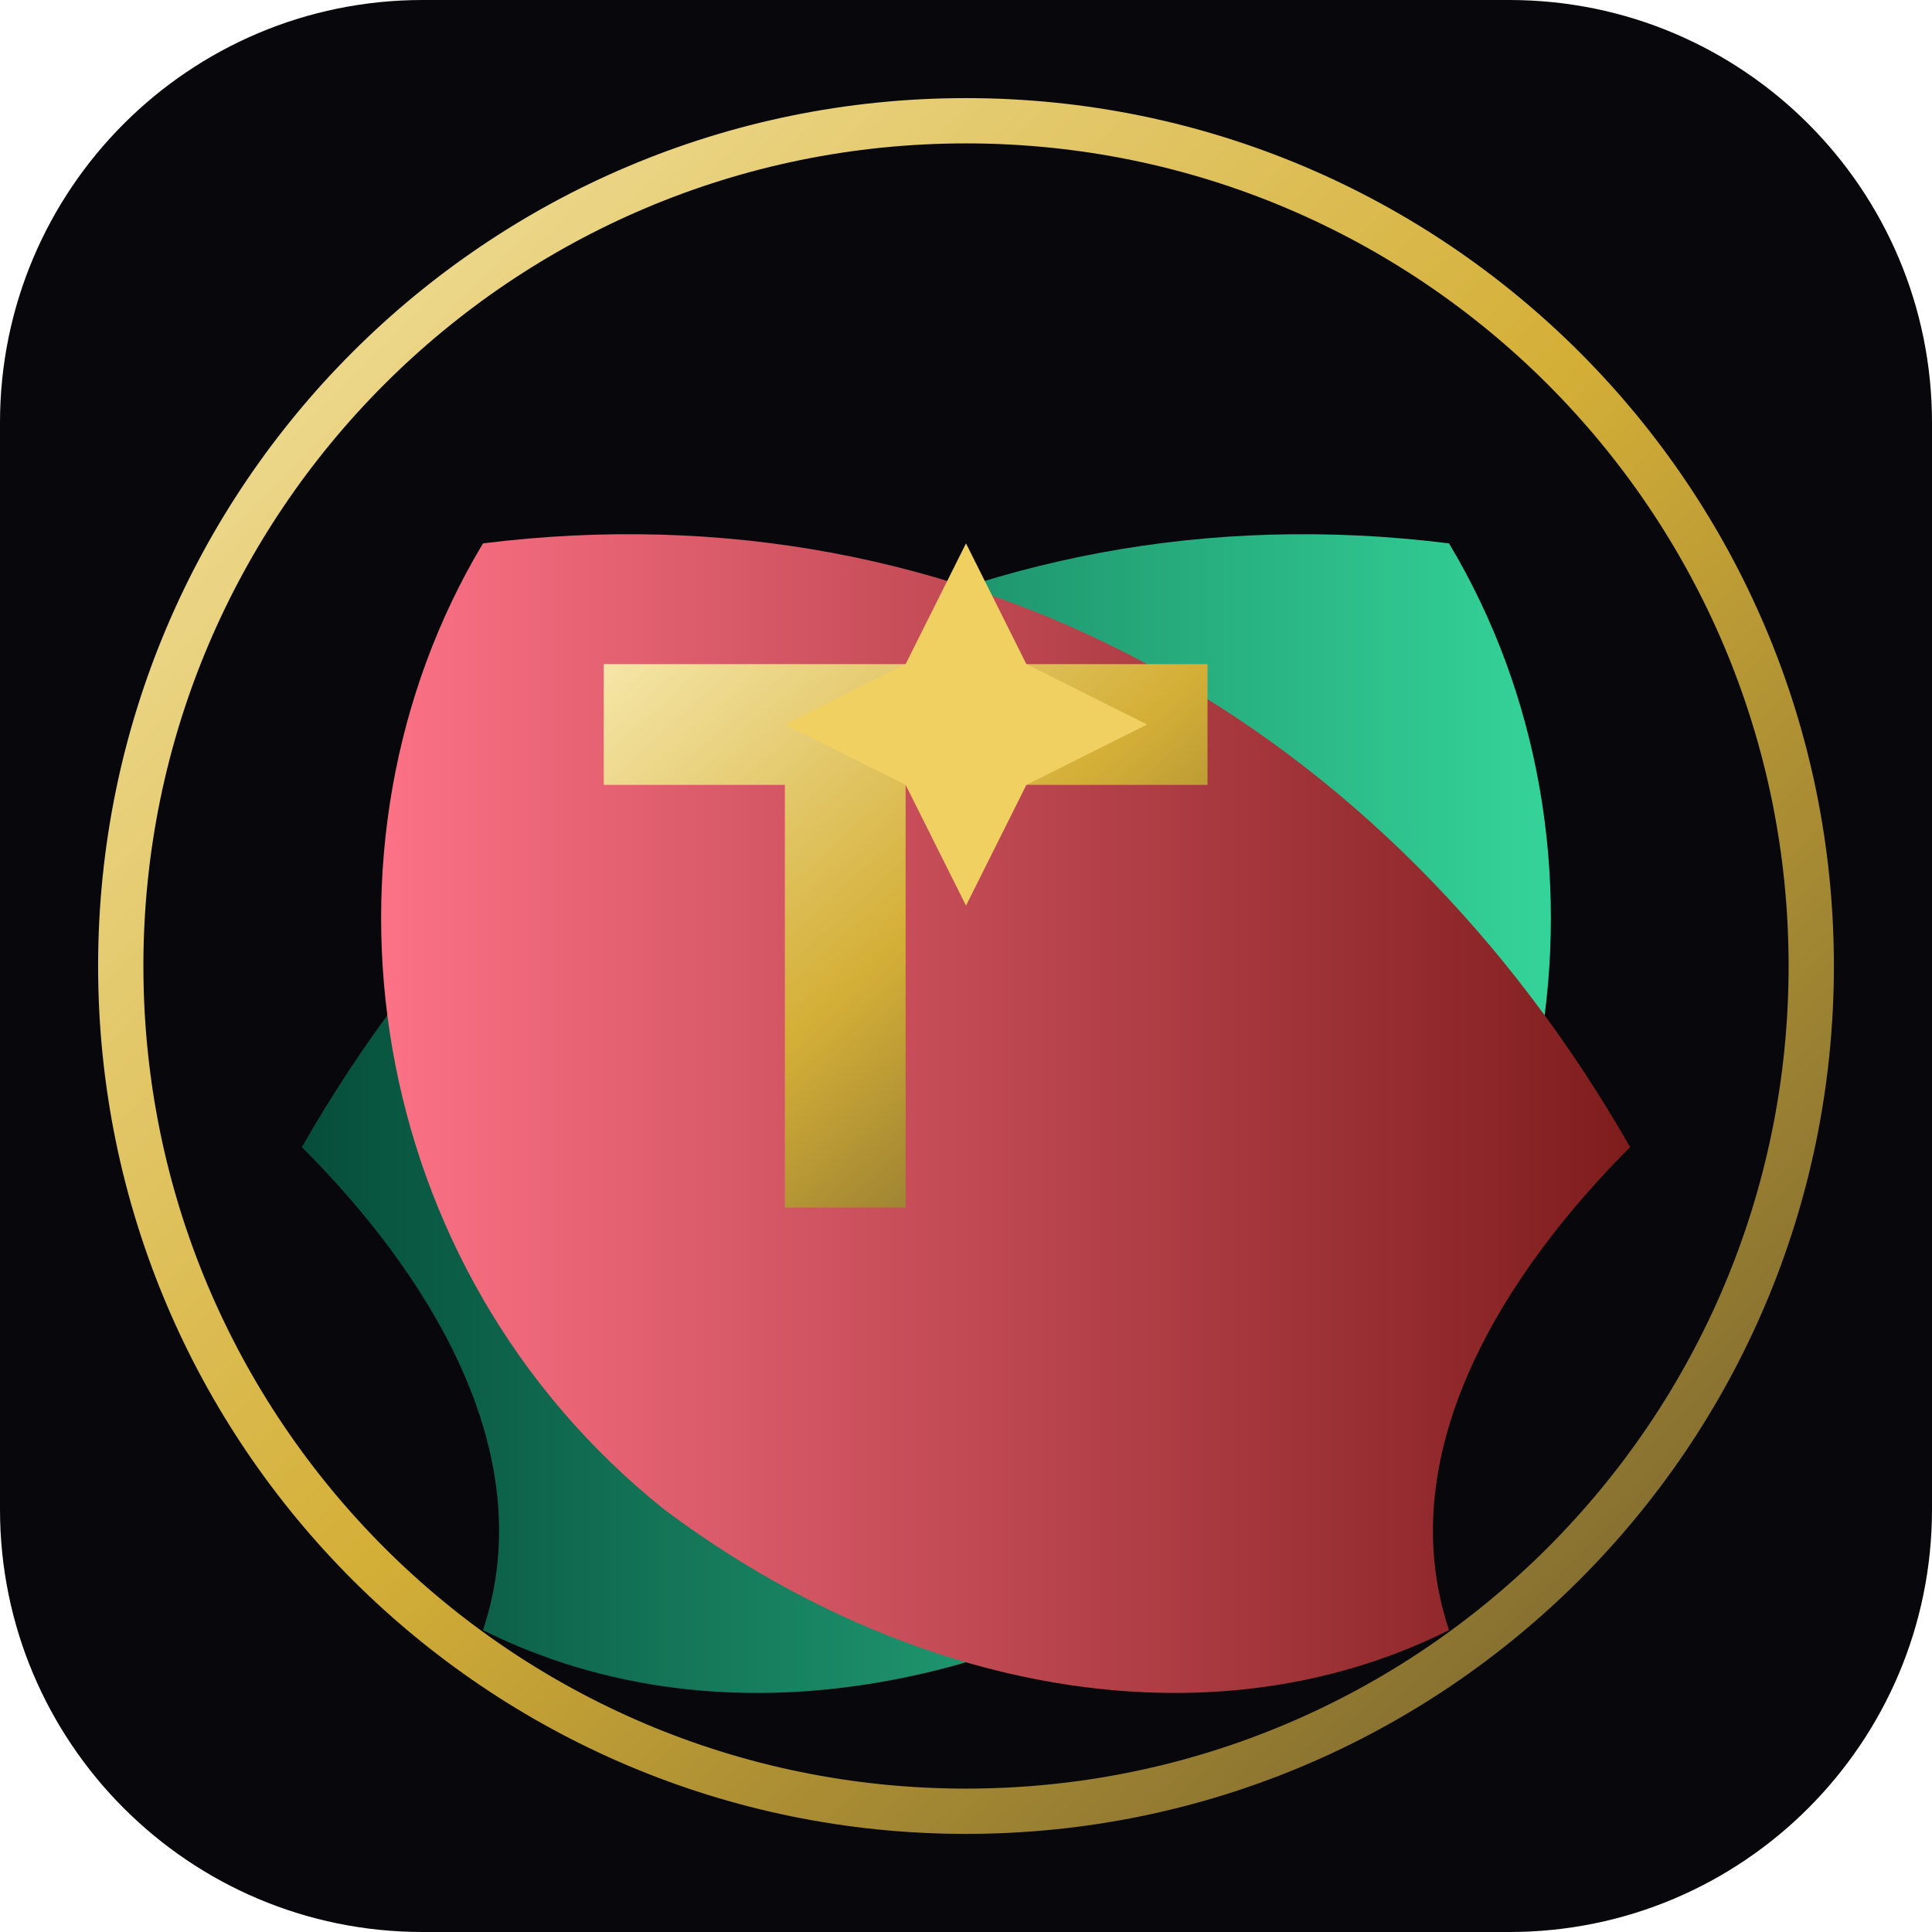
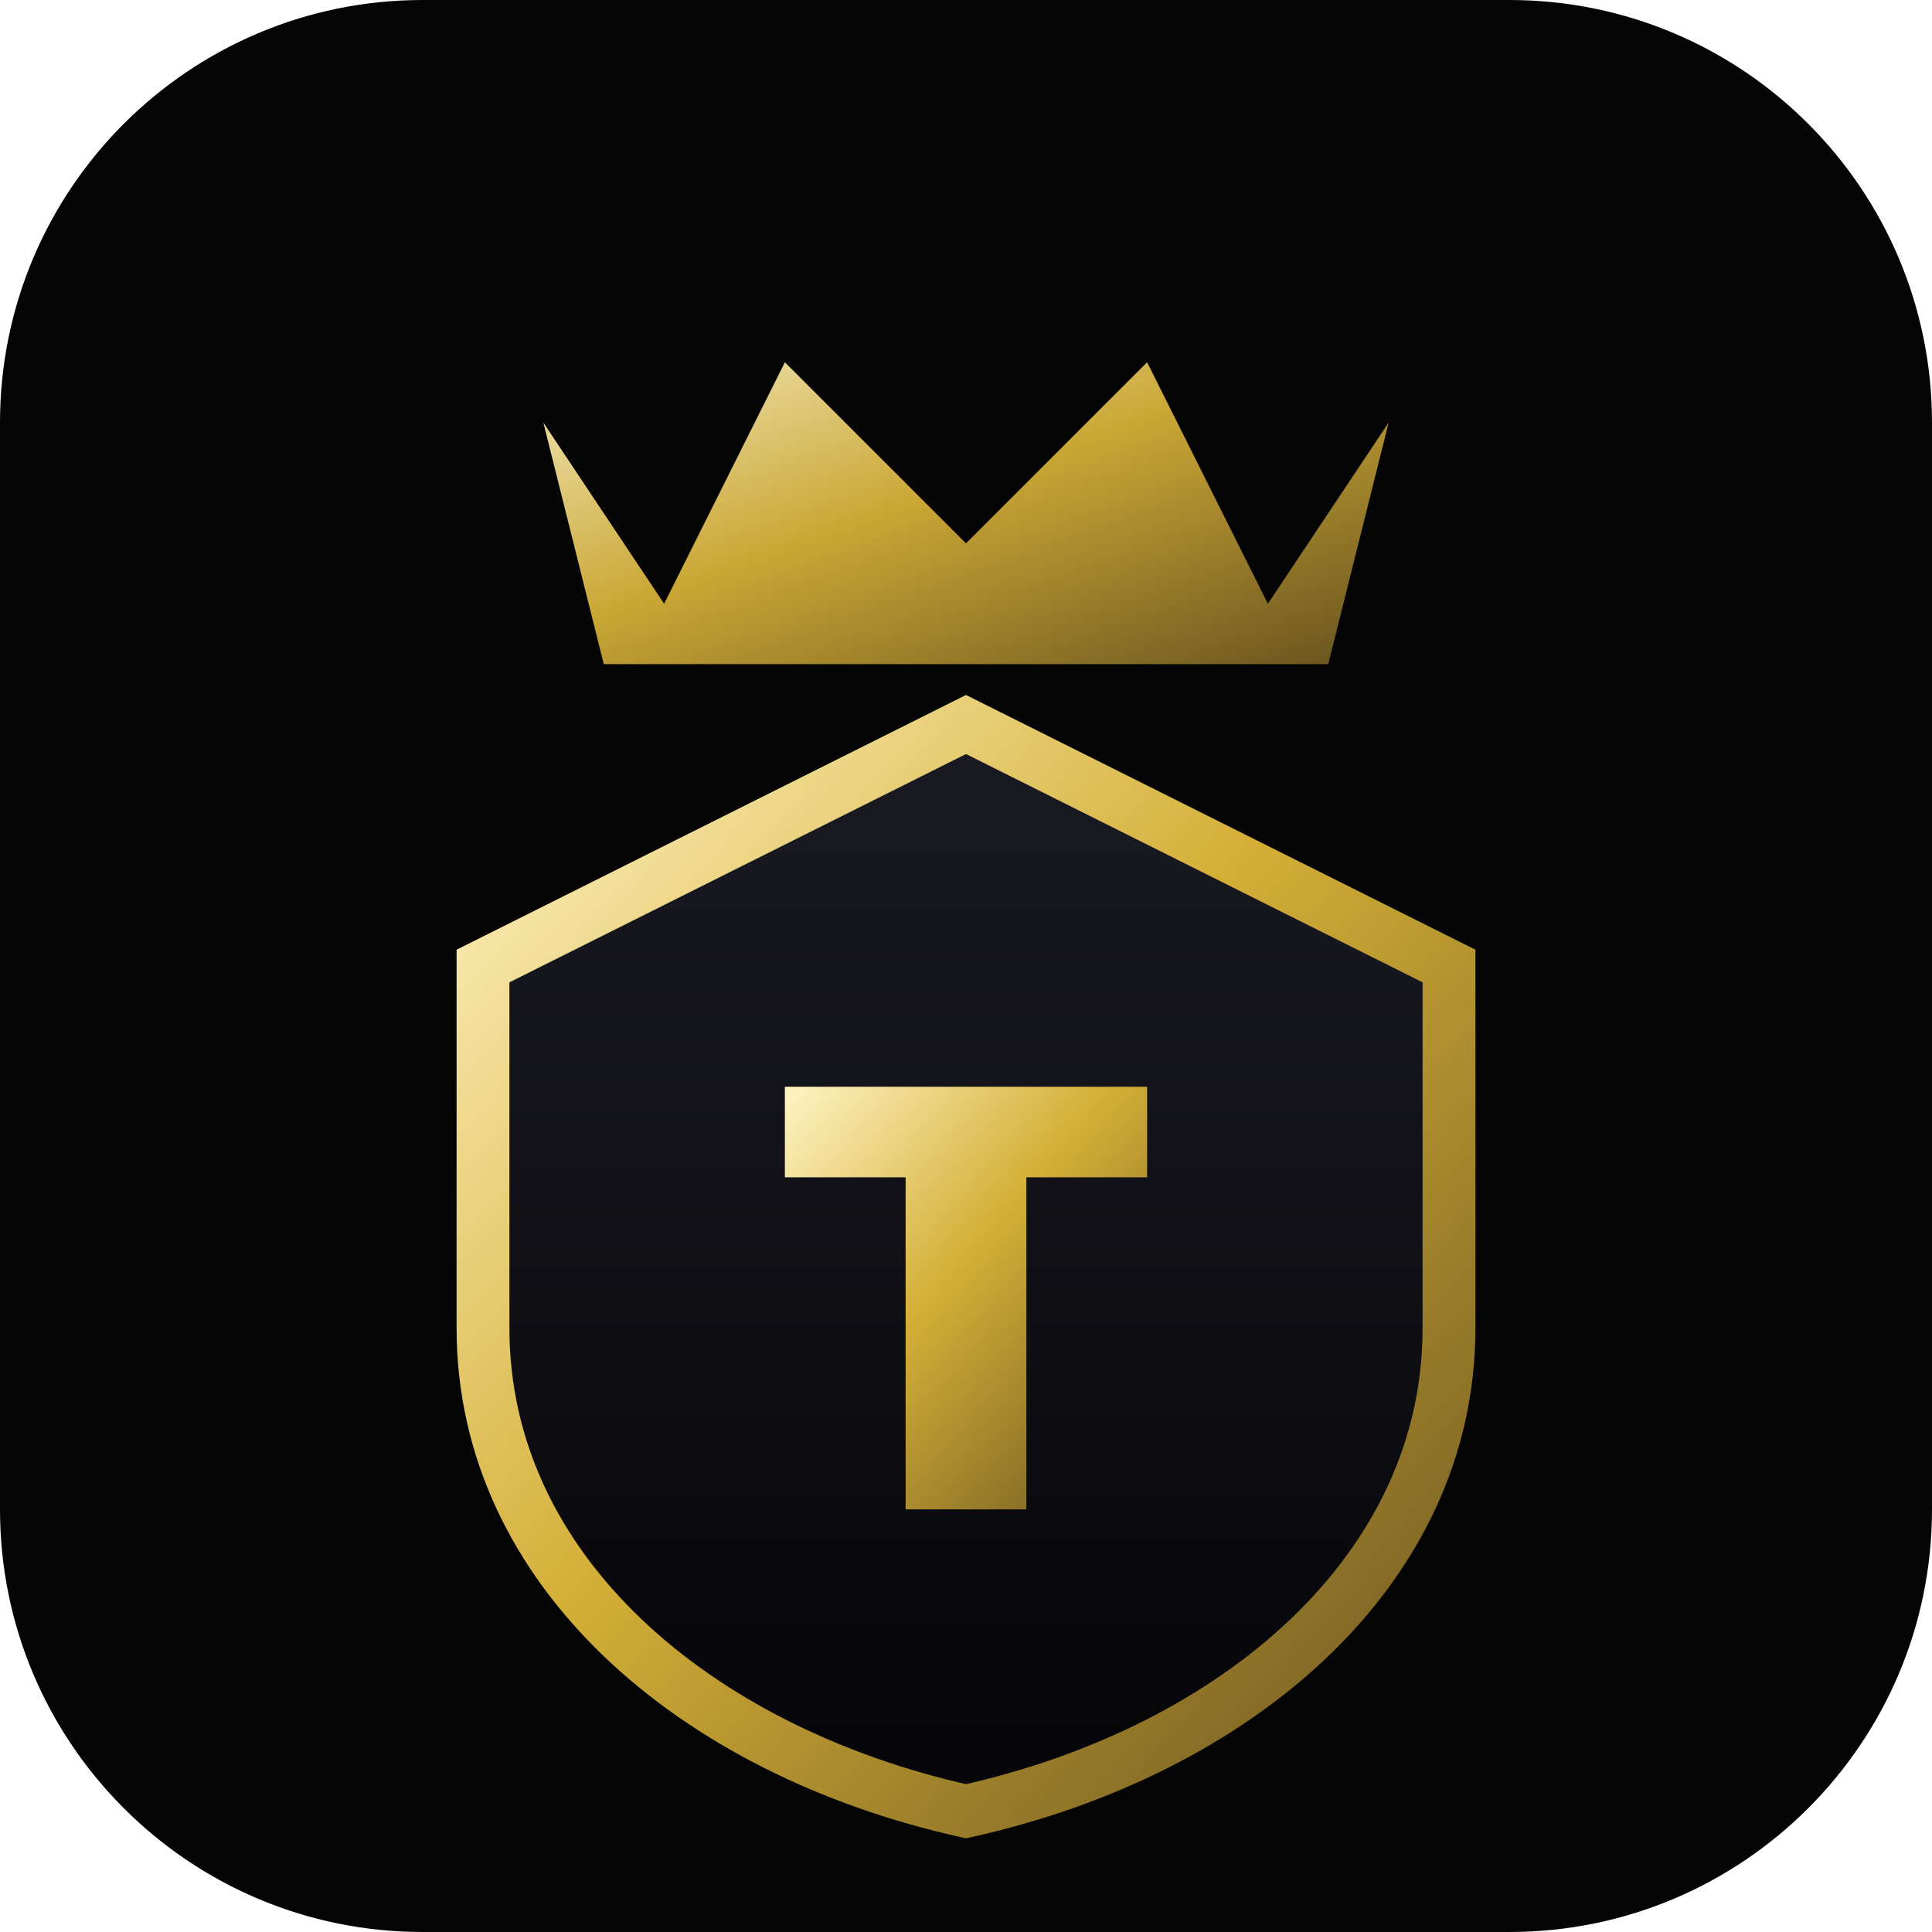
<svg xmlns="http://www.w3.org/2000/svg" viewBox="0 0 64 64" fill="none">
  <defs>
-     <linearGradient id="g" x1="0%" y1="0%" x2="100%" y2="100%">
-       <stop offset="0%" stop-color="#f5e6a8" />
-       <stop offset="50%" stop-color="#d4af37" />
-       <stop offset="100%" stop-color="#6b5a2e" />
+     <linearGradient id="gold" x1="0%" y1="0%" x2="100%" y2="100%">
+       <stop offset="0%" stop-color="#fff4c4" />
+       <stop offset="45%" stop-color="#d4af37" />
+       <stop offset="100%" stop-color="#6b5520" />
    </linearGradient>
-     <linearGradient id="b" x1="0%" y1="50%" x2="100%" y2="50%">
-       <stop offset="0%" stop-color="#064e3b" />
-       <stop offset="100%" stop-color="#34d399" />
-     </linearGradient>
-     <linearGradient id="r" x1="100%" y1="50%" x2="0%" y2="50%">
-       <stop offset="0%" stop-color="#7f1d1d" />
-       <stop offset="100%" stop-color="#fb7185" />
+     <linearGradient id="shield" x1="50%" y1="0%" x2="50%" y2="100%">
+       <stop offset="0%" stop-color="#1a1a22" />
+       <stop offset="100%" stop-color="#050508" />
    </linearGradient>
  </defs>
-   <rect width="64" height="64" rx="14" fill="#08080c" />
-   <circle cx="32" cy="32" r="28" stroke="url(#g)" stroke-width="1.5" fill="none" />
-   <path d="M10 38c8-14 22-22 38-20 6 10 4 24-6 32-8 6-18 8-26 4 2-6-2-12-6-16z" fill="url(#b)" />
-   <path d="M54 38c-8-14-22-22-38-20-6 10-4 24 6 32 8 6 18 8 26 4-2-6 2-12 6-16z" fill="url(#r)" />
-   <path d="M24 22h16v4H30v14h-4V26h-6v-4z" fill="url(#g)" />
-   <path d="M32 18l2 4 4 2-4 2-2 4-2-4-4-2 4-2 2-4z" fill="#f0d060" />
+   <rect width="64" height="64" rx="14" fill="#050505" />
+   <path d="M18 14 L22 20 L26 12 L32 18 L38 12 L42 20 L46 14 L44 22 L20 22 Z" fill="url(#gold)" opacity="0.95" />
+   <path d="M32 24 L48 32 V44 C48 52 41 58 32 60 C23 58 16 52 16 44 V32 Z" fill="url(#shield)" stroke="url(#gold)" stroke-width="1.75" />
+   <path d="M26 36 H38 V39 H34 V50 H30 V39 H26 V36 Z" fill="url(#gold)" />
</svg>
